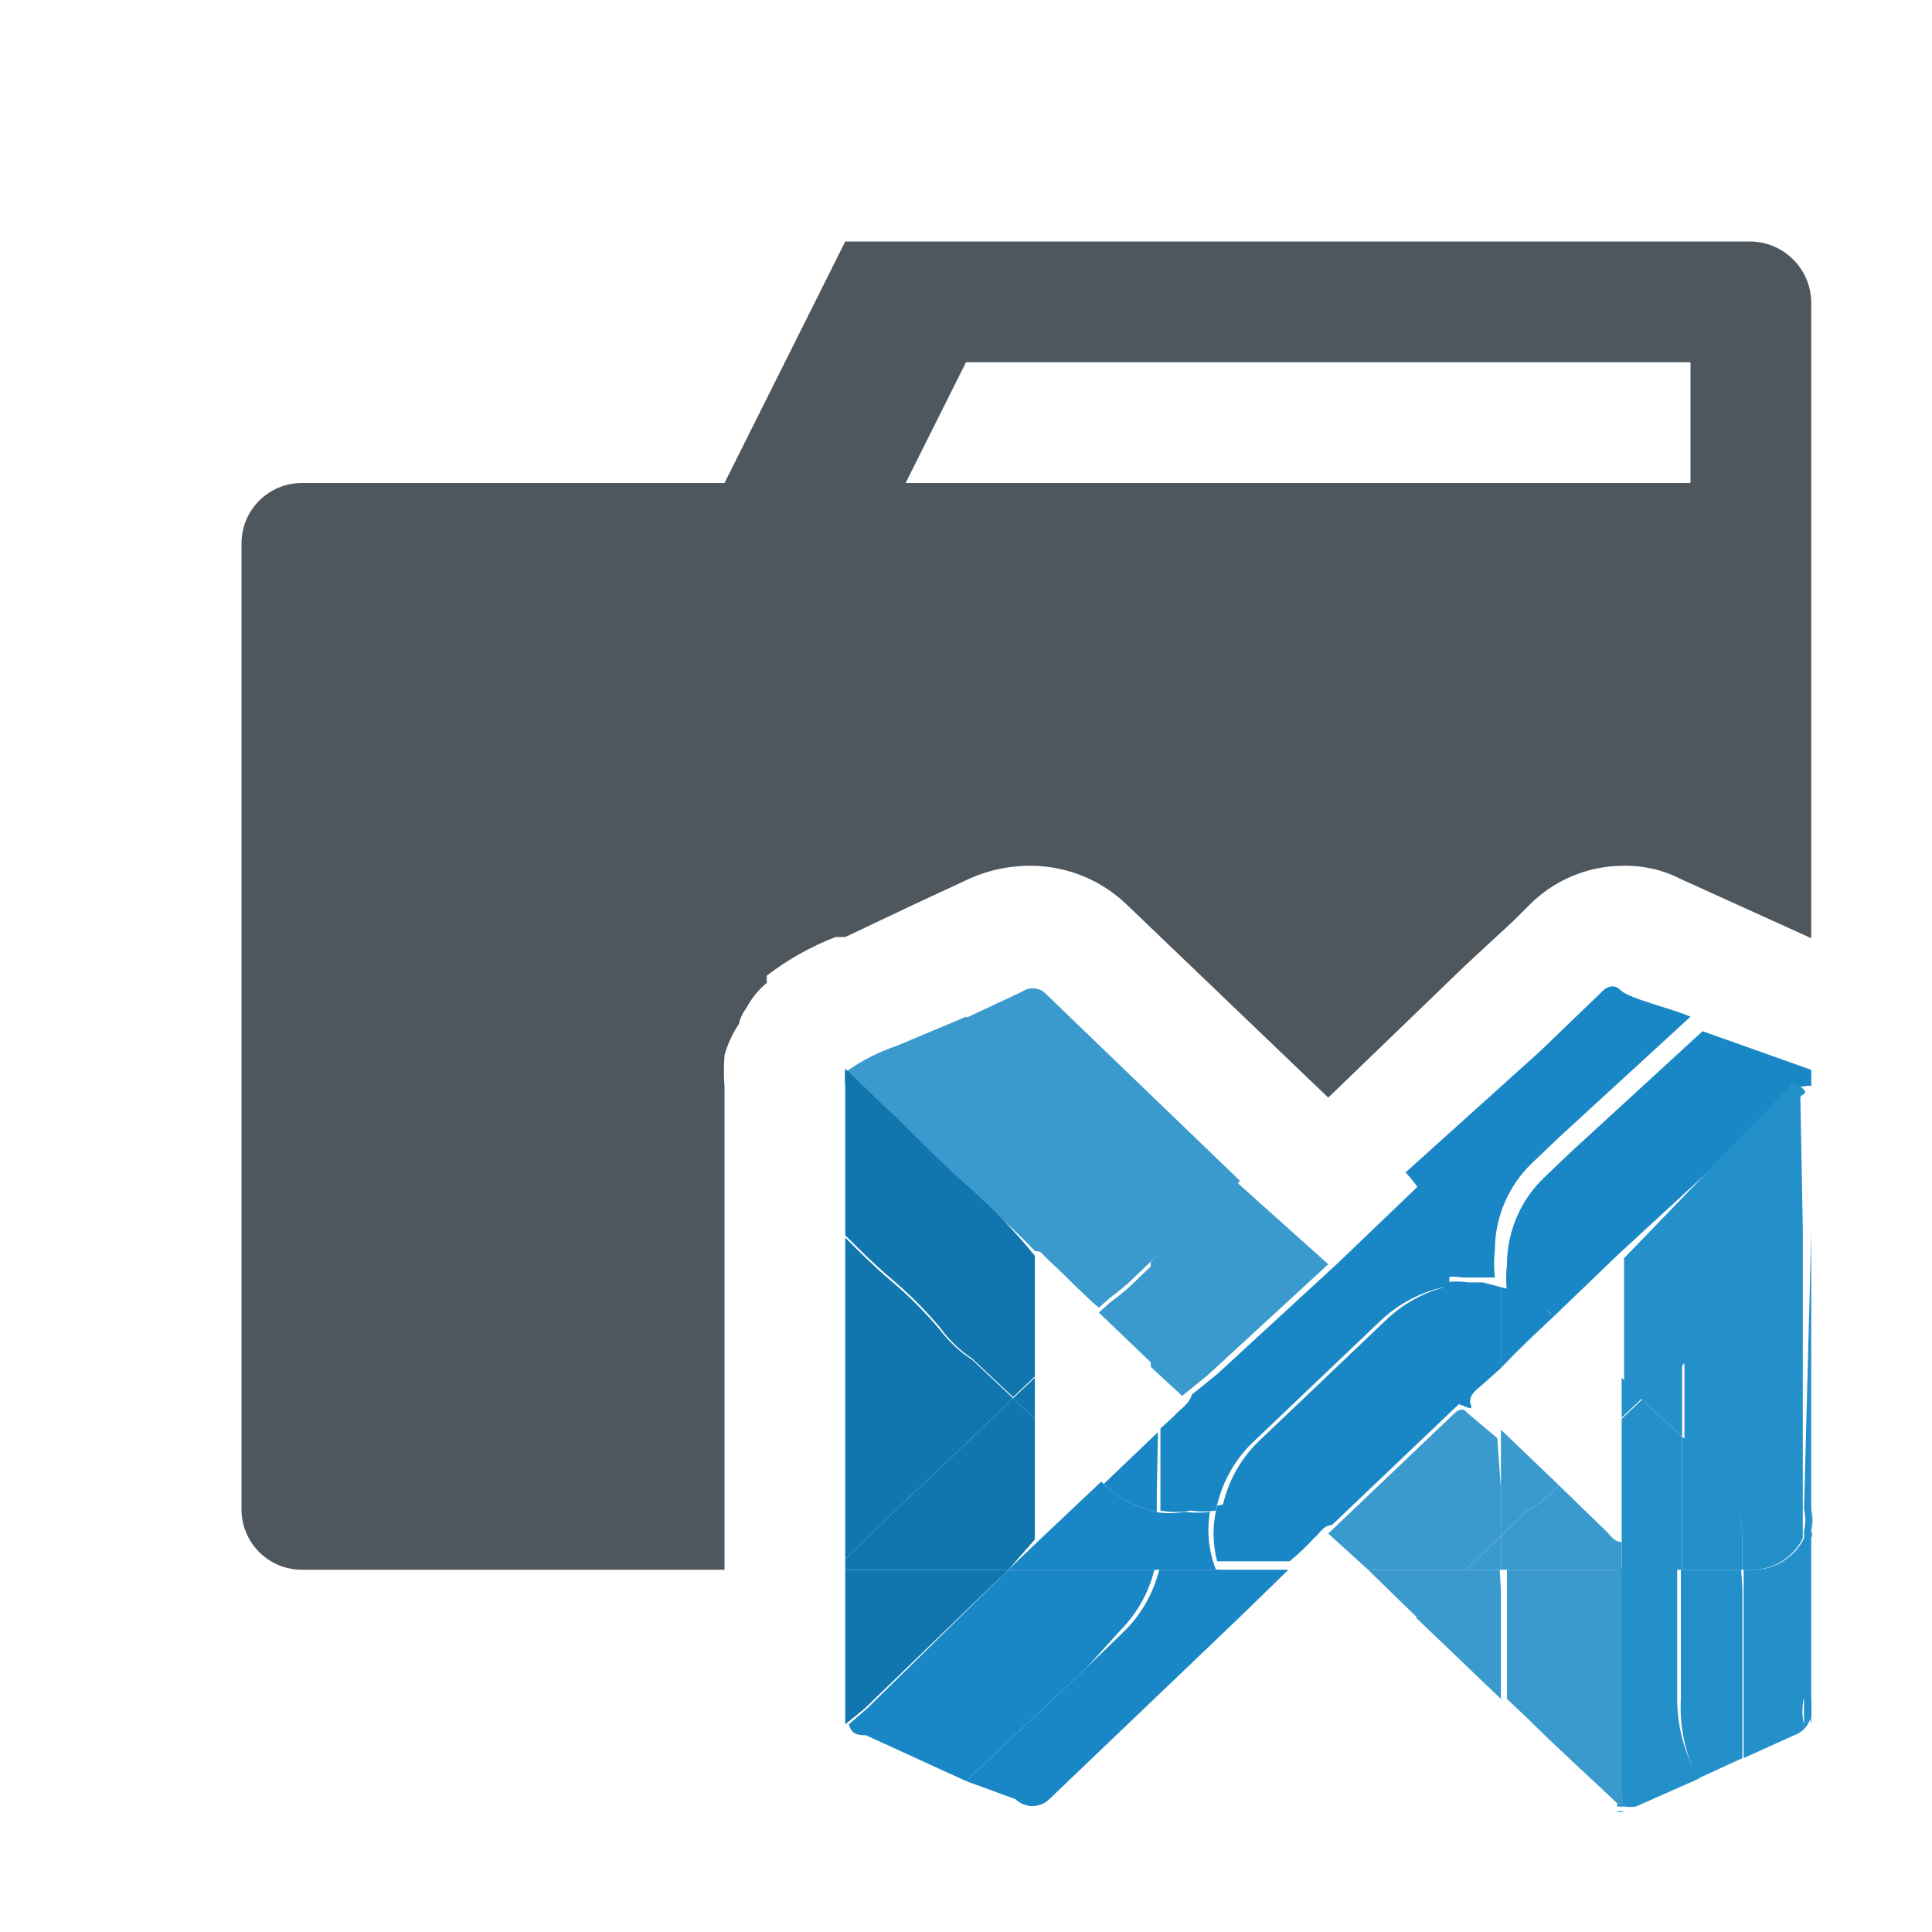
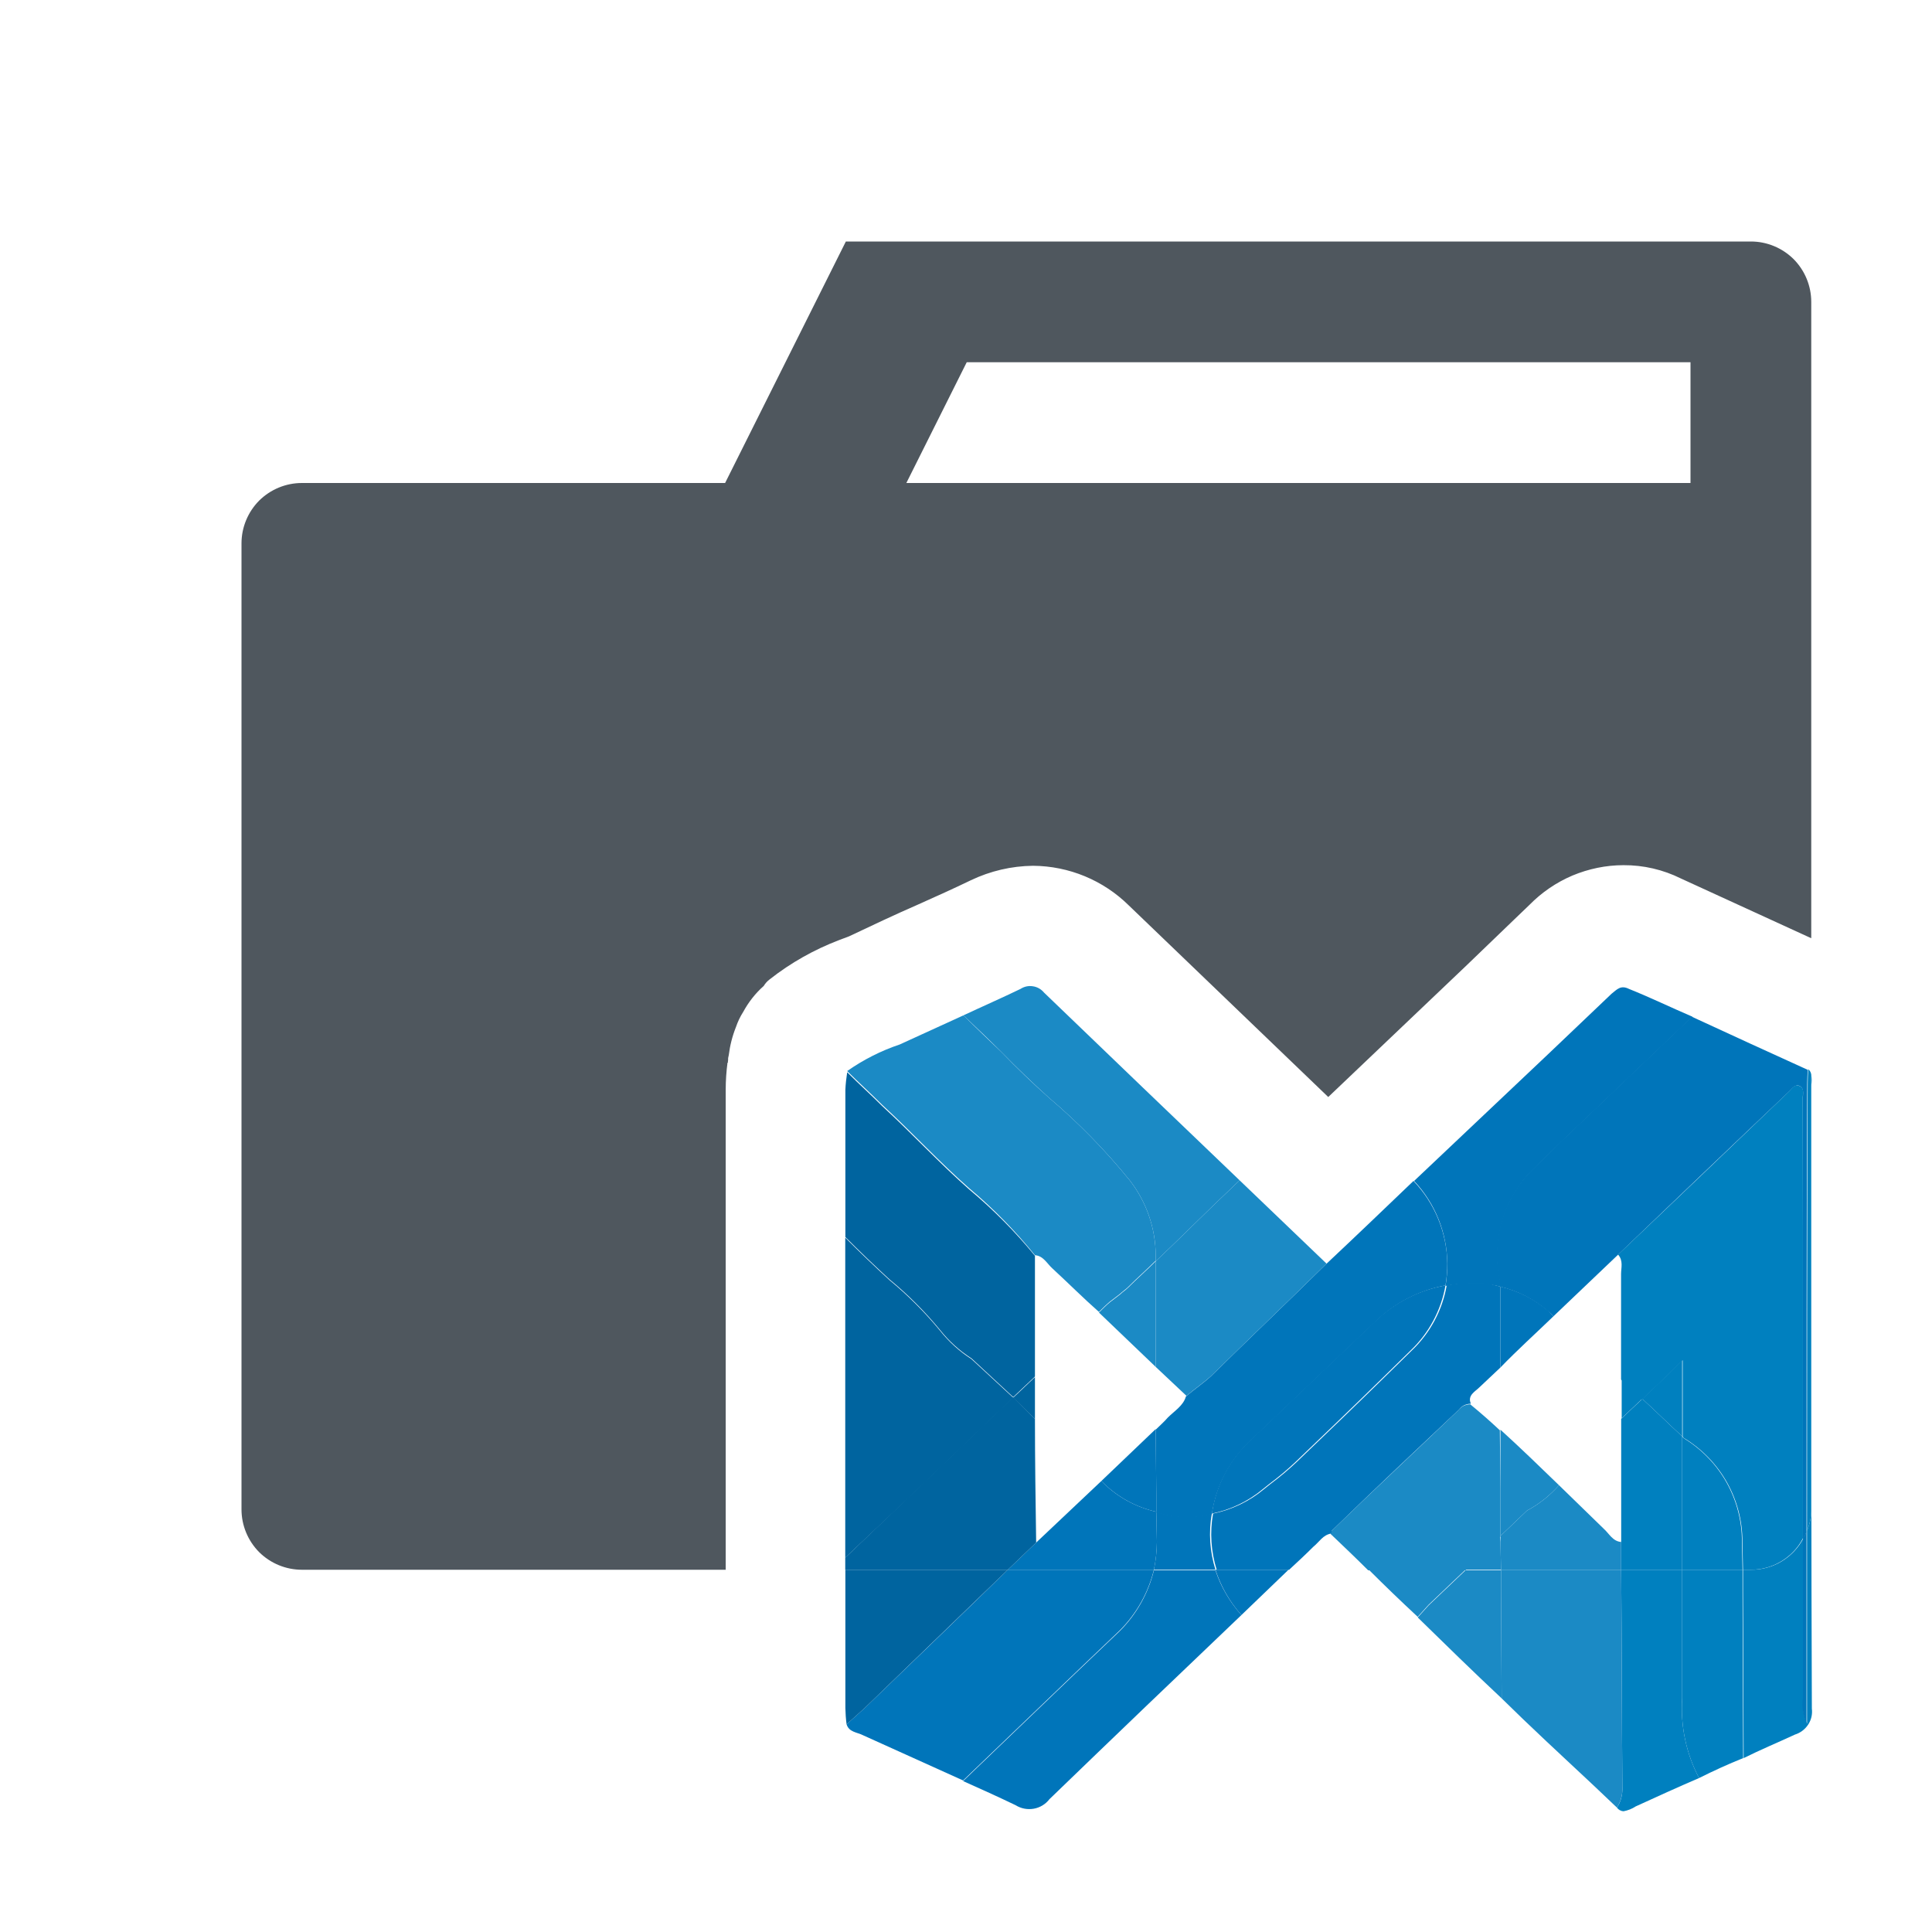
- <svg xmlns="http://www.w3.org/2000/svg" width="16" height="16" viewBox="0 0 16 16">
-   <defs>
-     <style>.a{fill:#2490c9;}.b{fill:#4f575e;}.c{fill:#1987c5;}.d{fill:#3a9ace;}.e{fill:#1176ae;}.f{fill:#252526;}</style>
-   </defs>
-   <path class="a" d="M15,8.9v0Z" />
-   <path class="a" d="M15,10.21v3.94a.21.21,0,0,1-.14.22l-.42.19V13h.07a.47.47,0,0,0,.43-.26v1.32a.46.46,0,0,0,0,.22v-1.6a.39.39,0,0,0,0-.18Z" />
-   <path class="a" d="M15,9V12.5a.39.39,0,0,1,0,.18c0-1.2,0-2.4,0-3.6V8.86s0,0,0,0Z" />
-   <path class="b" d="M15,2.5V7.77l-1.08-.49a1,1,0,0,0-.48-.11,1.1,1.1,0,0,0-.78.33l-.12.12L12.13,8,11,9.09,9.34,7.5a1.15,1.15,0,0,0-.79-.33A1.23,1.23,0,0,0,8,7.29l-.43.2L7,7.76l-.08,0a2.28,2.28,0,0,0-.57.32s0,0,0,.06a.68.68,0,0,0-.17.21.31.31,0,0,0-.06.13A.86.86,0,0,0,6,8.74a.06.06,0,0,0,0,0v0H6A1.79,1.79,0,0,0,6,9v4H2.5a.5.5,0,0,1-.5-.5v-8A.5.5,0,0,1,2.5,4H6L7,2H14.5A.51.51,0,0,1,15,2.5ZM14,4V3H8l-.5,1Z" />
-   <path class="c" d="M15,8.86v.22c0,1.2,0,2.4,0,3.6a.09.09,0,0,1,0,.06V9.09s0-.07,0-.09-.06,0-.09,0L13.4,10.39l-.53.51,0,0a.86.86,0,0,0-.39-.2v0a1,1,0,0,1,0-.23,1,1,0,0,1,.31-.72l.22-.21,1.09-1Z" />
-   <path class="c" d="M15,12.68v1.6a.46.46,0,0,1,0-.22V12.74A.09.09,0,0,0,15,12.68Z" />
-   <path class="a" d="M14.93,10.18v2.56a.47.47,0,0,1-.43.26h-.07v-.23a1,1,0,0,0-.48-.85l0,0v-.63l-.09.09-.24.23h0l-.17-.16v-.87c0-.05,0-.11,0-.16L14.82,9s0-.06.09,0,0,.06,0,.09Z" />
-   <path class="a" d="M14.43,13.17v1.39l-.37.17a1.3,1.3,0,0,1-.14-.66V13h.5Z" />
-   <path class="a" d="M14.43,12.77V13h-.5V11.9l0,0A1,1,0,0,1,14.43,12.77Z" />
-   <path class="a" d="M14.07,14.73l-.52.23a.26.26,0,0,1-.1,0l-.06,0a.24.24,0,0,0,0-.14c0-.61,0-1.22,0-1.83h.5v1.07A1.3,1.3,0,0,0,14.07,14.73Z" />
-   <path class="c" d="M14,8.42l-1.09,1-.22.21a1,1,0,0,0-.31.72,1,1,0,0,0,0,.23v0l-.14,0h-.12a.71.71,0,0,0-.2,0,1.1,1.1,0,0,0,0-.18,1,1,0,0,0-.28-.69l1.11-1,.53-.51s.07-.07.14,0S13.84,8.35,14,8.42Z" />
-   <path class="a" d="M13.93,11.9V13h-.5V11.75l.17-.16Z" />
-   <path class="a" d="M13.93,11.27v.63l-.33-.31.24-.23Z" />
-   <path class="a" d="M13.6,11.58h0l-.17.16v-.33Z" />
-   <path class="d" d="M13.43,13c0,.61,0,1.22,0,1.83a.24.24,0,0,1,0,.14c-.25-.24-.52-.48-.77-.73l-.18-.17V13Z" />
-   <path class="d" d="M13.43,12.77V13h-1v-.28l.22-.21a1,1,0,0,0,.26-.21l.37.36C13.33,12.7,13.36,12.77,13.43,12.77Z" />
-   <path class="a" d="M13.39,15l.06,0A.06.06,0,0,1,13.39,15Z" />
-   <path class="c" d="M12.87,10.9c-.15.14-.3.28-.44.43v-.67a.86.86,0,0,1,.39.2Z" />
-   <path class="d" d="M12.91,12.3a1,1,0,0,1-.26.21l-.22.21v-.88Z" />
-   <path class="d" d="M12.43,13.18v.89l-.7-.67.09-.11.31-.29h.29Z" />
-   <polygon class="d" points="12.43 12.77 12.43 13 12.14 13 12.43 12.72 12.43 12.77" />
-   <path class="d" d="M12.43,12.33v.39l-.29.28h-.81L11,12.7a0,0,0,0,1,0,0l1.05-1s.06-.06.1,0l.25.21Z" />
-   <path class="c" d="M12.43,10.66v.67l-.18.16s-.1.07-.07.14-.07,0-.1,0l-1.05,1a0,0,0,0,0,0,0c-.07,0-.1.07-.15.11a1.8,1.8,0,0,1-.2.19h-.6a.9.9,0,0,1,0-.46.88.88,0,0,0,.42-.21l0,0a1.24,1.24,0,0,0,.22-.18l.71-.68.24-.24a.93.93,0,0,0,.29-.54.71.71,0,0,1,.2,0h.12Z" />
-   <path class="d" d="M12.14,13l-.31.29-.09.11-.41-.4Z" />
-   <path class="c" d="M12,10.47a1.1,1.1,0,0,1,0,.18,1.12,1.12,0,0,0-.58.3l-1.05,1a1.06,1.06,0,0,0-.3.56v0a.75.75,0,0,1-.21,0,.69.69,0,0,1-.25,0v-.68l.11-.1c.05-.06.13-.1.15-.18l.21-.17,1-.92.72-.69A1,1,0,0,1,12,10.47Z" />
-   <path class="c" d="M12,10.65a.93.93,0,0,1-.29.54l-.24.24-.71.68a1.24,1.24,0,0,1-.22.18l0,0a.88.88,0,0,1-.42.21v0a1.06,1.06,0,0,1,.3-.56l1.05-1A1.12,1.12,0,0,1,12,10.65Z" />
-   <path class="d" d="M11,10.47l-1,.92-.21.17-.26-.24v-.87l.48-.46.22-.21Z" />
-   <path class="c" d="M10.67,13l-.39.38a1,1,0,0,1-.21-.38Z" />
-   <path class="c" d="M10.28,13.38,8.69,14.9a.2.2,0,0,1-.28,0L8,14.75l1-.94.32-.31a1.08,1.08,0,0,0,.28-.5h.51A1,1,0,0,0,10.28,13.38Z" />
-   <path class="d" d="M8.65,8.22l1.62,1.56-.22.21-.48.46v0a1,1,0,0,0-.21-.63,5.42,5.42,0,0,0-.67-.68,4.68,4.68,0,0,1-.39-.38L8,8.43H8l.47-.22A.15.15,0,0,1,8.65,8.22Z" />
-   <path class="c" d="M10.07,13H9.56a1.64,1.64,0,0,0,0-.23v-.25a.69.69,0,0,0,.25,0,.75.75,0,0,0,.21,0A.9.9,0,0,0,10.07,13Z" />
-   <path class="c" d="M9.58,12.52v.25a1.64,1.64,0,0,1,0,.23H8.35l.23-.22.54-.51,0,0A.89.89,0,0,0,9.58,12.52Z" />
-   <path class="c" d="M9.58,12.37v.15a.89.89,0,0,1-.44-.23l0,0,.45-.43Z" />
-   <path class="d" d="M9.57,10.73v.59l-.47-.45.09-.08.09-.07.06-.05.23-.22Z" />
-   <path class="d" d="M9.57,10.41v0l-.23.22-.06.05-.09.07-.09.08c-.13-.11-.25-.24-.38-.36s-.08-.1-.15-.11A4.68,4.68,0,0,0,8,9.85c-.25-.22-.48-.47-.72-.69L7,8.88a1.59,1.59,0,0,1,.43-.22L8,8.42H8l.31.29a4.68,4.68,0,0,0,.39.38,5.42,5.42,0,0,1,.67.68A1,1,0,0,1,9.57,10.41Z" />
-   <path class="c" d="M8.35,13H9.56a1.08,1.08,0,0,1-.28.5L9,13.81l-1,.94-.83-.38c-.05,0-.12,0-.14-.09l.15-.13Z" />
-   <path class="e" d="M8.57,11.75c0,.34,0,.69,0,1L8.35,13H7v-.09l.55-.53.34-.32.27-.26.23-.22Z" />
-   <path class="e" d="M8.57,11.75l-.18-.17.18-.17v.34Z" />
-   <path class="e" d="M8.57,10.4v1l-.18.17-.34-.32A1,1,0,0,1,7.79,11a3.33,3.33,0,0,0-.42-.42c-.13-.11-.25-.23-.37-.35V9a.77.77,0,0,1,0-.15H7l.29.28c.24.22.47.47.72.69A4.68,4.68,0,0,1,8.57,10.4Z" />
-   <path class="e" d="M8.39,11.58l-.23.22-.27.26-.34.32L7,12.91V10.25c.12.12.24.24.37.35a3.33,3.33,0,0,1,.42.42,1,1,0,0,0,.26.24Z" />
-   <path class="e" d="M8.35,13,7.16,14.15,7,14.28s0-.09,0-.13V13Z" />
-   <path class="f" d="M6.09,8.51A.86.86,0,0,0,6,8.74.86.86,0,0,1,6.09,8.51Z" />
+ <svg xmlns="http://www.w3.org/2000/svg" width="16" height="16" viewBox="0 0 16 16" fill="none">
+   <path d="M15 8.9C15.005 8.93 15.005 8.96 15 8.99V8.9Z" fill="#0080BF" />
+   <path d="M15 10.205C15 11.515 15 12.835 15.005 14.15C15.011 14.197 15 14.244 14.974 14.283C14.948 14.322 14.91 14.351 14.865 14.365C14.725 14.43 14.58 14.49 14.44 14.56L14.435 13.17V13H14.5C14.589 13.001 14.677 12.977 14.754 12.931C14.831 12.885 14.893 12.819 14.935 12.74V14.06C14.925 14.133 14.935 14.208 14.965 14.275V12.675C14.989 12.62 15.001 12.56 15 12.5V10.205Z" fill="#0080BF" />
+   <path d="M15 8.99V12.5C15.001 12.56 14.989 12.62 14.965 12.675C14.965 11.475 14.965 10.275 14.97 9.075C14.97 9.005 14.97 8.93 14.975 8.855C14.989 8.866 14.998 8.882 15 8.9V8.99Z" fill="#0080BF" />
+   <path d="M15 2.5V7.77L13.92 7.275C13.773 7.202 13.61 7.164 13.445 7.165C13.3 7.165 13.156 7.195 13.022 7.251C12.888 7.308 12.767 7.391 12.665 7.495L12.54 7.615L12.14 8L11 9.085C10.45 8.555 9.9 8.03 9.35 7.5C9.138 7.29 8.853 7.172 8.555 7.17C8.377 7.172 8.201 7.213 8.04 7.29C7.895 7.36 7.75 7.425 7.605 7.49C7.41 7.575 7.22 7.665 7.03 7.755L6.95 7.785C6.743 7.864 6.549 7.973 6.375 8.11C6.355 8.125 6.338 8.143 6.325 8.165C6.256 8.226 6.199 8.299 6.155 8.38C6.13 8.419 6.11 8.461 6.095 8.505C6.065 8.58 6.045 8.659 6.035 8.74C6.031 8.753 6.029 8.766 6.03 8.78C6.03 8.785 6.025 8.795 6.03 8.8H6.025C6.015 8.875 6.01 8.95 6.01 9.025V13H2.5C2.367 13 2.24 12.947 2.146 12.854C2.053 12.76 2 12.633 2 12.5V4.5C2 4.367 2.053 4.24 2.146 4.146C2.24 4.053 2.367 4 2.5 4H6.005L7.005 2H14.5C14.633 2 14.76 2.053 14.854 2.146C14.947 2.24 15 2.367 15 2.5ZM14 4V3H8.006L7.506 4H14Z" fill="#4F575E" />
+   <path d="M14.971 8.86C14.966 8.935 14.966 9.01 14.966 9.08C14.961 10.28 14.961 11.475 14.961 12.68C14.956 12.704 14.946 12.726 14.931 12.745V9.085C14.931 9.055 14.941 9.015 14.906 8.995C14.871 8.975 14.846 9.01 14.821 9.035C14.346 9.485 13.876 9.935 13.401 10.39C13.221 10.56 13.046 10.73 12.866 10.9C12.851 10.885 12.836 10.875 12.821 10.86C12.706 10.76 12.569 10.69 12.421 10.655V10.615C12.403 10.54 12.394 10.462 12.396 10.385C12.397 10.251 12.425 10.119 12.478 9.996C12.531 9.873 12.609 9.762 12.706 9.67L12.921 9.46L14.011 8.42C14.336 8.57 14.651 8.715 14.971 8.86Z" fill="#0075BA" />
+   <path d="M14.961 12.675V14.275C14.931 14.208 14.921 14.133 14.931 14.06V12.74C14.946 12.721 14.956 12.699 14.961 12.675Z" fill="#0075BA" />
+   <path d="M14.931 10.175V12.74C14.89 12.819 14.828 12.884 14.752 12.93C14.676 12.976 14.589 13 14.5 13H14.435L14.43 12.765C14.43 12.595 14.386 12.427 14.303 12.278C14.22 12.13 14.1 12.005 13.955 11.915C13.95 11.915 13.94 11.905 13.935 11.895V11.265L13.835 11.365L13.6 11.59H13.595C13.54 11.535 13.485 11.48 13.425 11.425V10.55C13.425 10.5 13.445 10.44 13.4 10.39C13.875 9.94 14.345 9.49 14.82 9.035C14.845 9.01 14.865 8.975 14.905 8.995C14.945 9.015 14.93 9.055 14.93 9.085L14.931 10.175Z" fill="#0080BF" />
+   <path d="M14.431 13.17L14.436 14.56C14.311 14.61 14.191 14.665 14.071 14.725C13.964 14.522 13.916 14.294 13.931 14.065V13H14.431V13.17Z" fill="#0080BF" />
+   <path d="M14.426 12.765L14.431 13H13.931V11.895C13.936 11.905 13.946 11.91 13.951 11.915C14.096 12.005 14.216 12.13 14.299 12.278C14.382 12.427 14.426 12.595 14.426 12.765Z" fill="#0080BF" />
+   <path d="M14.071 14.725C13.896 14.8 13.721 14.88 13.546 14.96C13.516 14.98 13.482 14.993 13.446 15C13.435 14.999 13.425 14.996 13.415 14.991C13.406 14.986 13.398 14.979 13.391 14.97C13.419 14.927 13.434 14.877 13.436 14.825C13.431 14.215 13.431 13.61 13.426 13H13.931V14.065C13.916 14.294 13.964 14.522 14.071 14.725Z" fill="#0080BF" />
+   <path d="M14.016 8.42L12.926 9.46L12.711 9.67C12.614 9.762 12.536 9.873 12.483 9.996C12.43 10.119 12.402 10.251 12.401 10.385C12.399 10.462 12.408 10.54 12.426 10.615V10.655C12.38 10.644 12.333 10.636 12.286 10.63C12.251 10.63 12.206 10.63 12.166 10.63C12.1 10.63 12.035 10.636 11.971 10.65C11.981 10.591 11.986 10.53 11.986 10.47C11.985 10.213 11.887 9.967 11.711 9.78L12.821 8.73C12.996 8.565 13.171 8.395 13.346 8.23C13.391 8.195 13.421 8.155 13.491 8.19C13.666 8.26 13.841 8.345 14.016 8.42Z" fill="#0075BA" />
+   <path d="M13.931 11.895V13H13.426V11.75L13.601 11.585C13.711 11.685 13.821 11.795 13.931 11.895Z" fill="#0080BF" />
+   <path d="M13.931 11.265V11.895C13.821 11.795 13.711 11.685 13.601 11.585L13.836 11.36L13.931 11.265Z" fill="#0080BF" />
+   <path d="M13.6 11.58H13.605L13.43 11.745V11.41C13.486 11.47 13.541 11.525 13.6 11.58Z" fill="#0080BF" />
+   <path d="M13.426 13C13.431 13.61 13.431 14.215 13.436 14.825C13.434 14.877 13.418 14.927 13.391 14.97C13.136 14.725 12.871 14.485 12.616 14.24C12.556 14.18 12.496 14.125 12.436 14.065L12.431 13.18V13H13.426Z" fill="#1B8AC5" />
+   <path d="M13.426 12.77V13H12.431L12.426 12.77V12.72L12.646 12.51C12.746 12.457 12.836 12.385 12.911 12.3C13.036 12.42 13.156 12.54 13.281 12.66C13.326 12.7 13.356 12.765 13.426 12.77Z" fill="#1B8AC5" />
+   <path d="M13.391 14.97C13.398 14.979 13.406 14.986 13.415 14.991C13.425 14.996 13.435 14.999 13.446 15C13.435 15 13.425 14.997 13.415 14.992C13.405 14.986 13.397 14.979 13.391 14.97Z" fill="#0080BF" />
+   <path d="M12.866 10.9C12.721 11.04 12.566 11.18 12.426 11.325V10.655C12.574 10.69 12.711 10.76 12.826 10.86C12.836 10.875 12.851 10.885 12.866 10.9Z" fill="#0075BA" />
+   <path d="M12.911 12.3C12.836 12.385 12.746 12.457 12.646 12.51L12.426 12.72V11.84C12.591 11.99 12.751 12.145 12.911 12.3Z" fill="#1B8AC5" />
+   <path d="M12.431 13.18L12.436 14.065C12.201 13.845 11.971 13.62 11.741 13.395L11.831 13.295L12.136 13.005H12.431V13.18Z" fill="#1B8AC5" />
+   <path d="M12.426 12.77L12.431 13H12.131L12.421 12.72L12.426 12.77Z" fill="#1B8AC5" />
+   <path d="M12.426 12.325V12.725L12.136 13.005H11.331C11.231 12.905 11.126 12.805 11.021 12.705C11.021 12.695 11.021 12.68 11.031 12.675C11.376 12.34 11.731 12.01 12.076 11.68C12.088 11.665 12.103 11.652 12.12 11.643C12.137 11.635 12.157 11.63 12.176 11.63C12.261 11.7 12.341 11.77 12.421 11.845L12.426 12.325Z" fill="#1B8AC5" />
+   <path d="M12.426 10.655V11.325C12.366 11.38 12.311 11.435 12.251 11.49C12.216 11.525 12.151 11.555 12.181 11.625C12.162 11.625 12.142 11.63 12.125 11.638C12.108 11.647 12.093 11.659 12.081 11.675C11.731 12.005 11.381 12.335 11.036 12.67C11.026 12.675 11.026 12.69 11.026 12.7C10.956 12.71 10.926 12.77 10.876 12.81C10.811 12.875 10.741 12.94 10.676 13H10.076C10.029 12.85 10.018 12.69 10.046 12.535C10.202 12.503 10.348 12.433 10.471 12.33L10.521 12.29C10.596 12.234 10.668 12.174 10.736 12.11C10.971 11.885 11.211 11.655 11.446 11.425L11.691 11.185C11.843 11.041 11.945 10.851 11.981 10.645C12.045 10.631 12.11 10.625 12.176 10.625C12.216 10.625 12.261 10.625 12.296 10.625C12.34 10.633 12.383 10.643 12.426 10.655Z" fill="#0075BA" />
+   <path d="M12.136 13L11.831 13.29L11.741 13.39C11.601 13.26 11.466 13.13 11.331 12.995L12.136 13Z" fill="#1B8AC5" />
+   <path d="M11.986 10.465C11.986 10.525 11.981 10.585 11.971 10.645C11.75 10.686 11.546 10.792 11.386 10.95L10.336 11.95C10.182 12.101 10.079 12.297 10.041 12.51C10.041 12.52 10.036 12.53 10.036 12.54C9.968 12.558 9.897 12.567 9.826 12.565C9.741 12.566 9.656 12.553 9.576 12.525V12.375L9.571 11.84C9.606 11.805 9.641 11.775 9.671 11.74C9.726 11.685 9.801 11.64 9.821 11.565C9.891 11.505 9.966 11.455 10.031 11.395C10.346 11.085 10.666 10.78 10.981 10.47C11.226 10.24 11.466 10.01 11.706 9.78C11.883 9.965 11.983 10.21 11.986 10.465Z" fill="#0075BA" />
+   <path d="M11.971 10.645C11.935 10.851 11.833 11.041 11.681 11.185L11.436 11.425C11.201 11.655 10.961 11.885 10.726 12.11C10.658 12.174 10.586 12.234 10.511 12.29L10.461 12.33C10.338 12.433 10.192 12.503 10.036 12.535C10.036 12.525 10.041 12.515 10.041 12.505C10.078 12.292 10.181 12.096 10.336 11.945L11.386 10.945C11.547 10.789 11.75 10.684 11.971 10.645Z" fill="#0075BA" />
+   <path d="M10.986 10.465C10.671 10.775 10.351 11.08 10.036 11.39C9.971 11.45 9.896 11.5 9.826 11.56L9.571 11.32V10.445C9.731 10.295 9.886 10.14 10.046 9.985L10.266 9.775L10.986 10.465Z" fill="#1B8AC5" />
+   <path d="M10.671 13L10.281 13.375C10.184 13.266 10.111 13.139 10.066 13H10.671Z" fill="#0075BA" />
+   <path d="M10.281 13.375C9.751 13.88 9.221 14.388 8.691 14.9C8.659 14.942 8.612 14.97 8.561 14.979C8.509 14.988 8.456 14.978 8.411 14.95C8.266 14.88 8.121 14.815 7.976 14.75L8.956 13.81L9.276 13.505C9.413 13.367 9.51 13.194 9.556 13.005H10.066C10.111 13.142 10.185 13.268 10.281 13.375Z" fill="#0075BA" />
+   <path d="M8.646 8.22C9.186 8.74 9.726 9.258 10.266 9.775L10.046 9.985C9.886 10.14 9.731 10.295 9.571 10.445V10.4C9.571 10.174 9.495 9.954 9.356 9.775C9.154 9.526 8.93 9.297 8.686 9.09C8.553 8.97 8.423 8.845 8.296 8.715C8.196 8.615 8.096 8.52 7.991 8.42L7.976 8.41C8.136 8.335 8.296 8.265 8.451 8.19C8.482 8.17 8.518 8.162 8.554 8.168C8.59 8.173 8.623 8.192 8.646 8.22Z" fill="#1B8AC5" />
+   <path d="M10.066 13H9.556C9.572 12.924 9.58 12.847 9.581 12.77L9.576 12.52C9.656 12.548 9.741 12.561 9.826 12.56C9.897 12.562 9.967 12.553 10.036 12.535C10.008 12.69 10.019 12.85 10.066 13Z" fill="#0075BA" />
+   <path d="M9.576 12.52L9.581 12.77C9.58 12.847 9.572 12.924 9.556 13H8.346C8.426 12.925 8.501 12.85 8.581 12.775L9.121 12.265L9.141 12.285C9.261 12.402 9.412 12.483 9.576 12.52Z" fill="#0075BA" />
+   <path d="M9.576 12.37V12.52C9.412 12.483 9.262 12.402 9.141 12.285L9.121 12.265C9.271 12.12 9.421 11.98 9.571 11.835L9.576 12.37Z" fill="#0075BA" />
+   <path d="M9.571 10.73V11.32C9.416 11.17 9.256 11.02 9.101 10.87C9.131 10.84 9.161 10.81 9.191 10.785L9.276 10.72C9.296 10.7 9.321 10.685 9.341 10.665C9.416 10.59 9.496 10.52 9.571 10.445V10.73Z" fill="#1B8AC5" />
+   <path d="M9.571 10.4V10.44C9.496 10.515 9.416 10.585 9.341 10.66C9.321 10.68 9.296 10.695 9.276 10.715L9.191 10.78C9.161 10.805 9.131 10.835 9.101 10.865C8.971 10.75 8.846 10.625 8.716 10.505C8.671 10.465 8.641 10.4 8.571 10.395C8.408 10.193 8.225 10.007 8.026 9.84C7.776 9.62 7.551 9.375 7.306 9.15C7.206 9.05 7.111 8.965 7.016 8.87C7.15 8.776 7.296 8.702 7.451 8.65L7.976 8.41L7.991 8.42C8.091 8.52 8.191 8.615 8.296 8.715C8.421 8.845 8.551 8.97 8.686 9.09C8.93 9.297 9.154 9.526 9.356 9.775C9.495 9.954 9.571 10.174 9.571 10.4Z" fill="#1B8AC5" />
+   <path d="M8.346 13H9.556C9.51 13.189 9.413 13.362 9.276 13.5L8.956 13.805L7.976 14.745L7.146 14.37C7.096 14.345 7.031 14.345 7.011 14.28L7.161 14.145C7.556 13.765 7.951 13.385 8.346 13Z" fill="#0075BA" />
+   <path d="M8.571 11.75C8.571 12.09 8.576 12.435 8.581 12.775C8.501 12.85 8.426 12.925 8.346 13H7V12.9L7.55 12.375L7.89 12.05L8.16 11.79C8.235 11.715 8.315 11.645 8.39 11.57L8.571 11.75Z" fill="#00649F" />
+   <path d="M8.571 11.75L8.391 11.575C8.451 11.52 8.511 11.46 8.571 11.405V11.75Z" fill="#00649F" />
+   <path d="M8.571 10.4V11.4C8.511 11.455 8.451 11.515 8.391 11.57L8.046 11.25C7.947 11.187 7.859 11.107 7.786 11.015C7.66 10.862 7.519 10.721 7.366 10.595C7.241 10.48 7.121 10.365 7.001 10.245V9.025C7.003 8.976 7.009 8.928 7.016 8.88C7.116 8.98 7.211 9.065 7.306 9.16C7.551 9.385 7.776 9.63 8.026 9.85C8.225 10.016 8.407 10.2 8.571 10.4Z" fill="#00649F" />
+   <path d="M8.391 11.575C8.316 11.65 8.236 11.72 8.161 11.795L7.891 12.055L7.551 12.38L7 12.9V10.25C7.12 10.37 7.24 10.485 7.365 10.6C7.518 10.726 7.659 10.867 7.785 11.02C7.858 11.112 7.946 11.192 8.045 11.255L8.391 11.575Z" fill="#00649F" />
+   <path d="M8.346 13C7.946 13.385 7.556 13.765 7.161 14.145L7.011 14.28C7.005 14.235 7.002 14.19 7.001 14.145V13H8.346Z" fill="#00649F" />
+   <path d="M6.086 8.5C6.056 8.575 6.036 8.654 6.026 8.735C6.036 8.654 6.056 8.575 6.086 8.5Z" fill="#252526" />
</svg>
